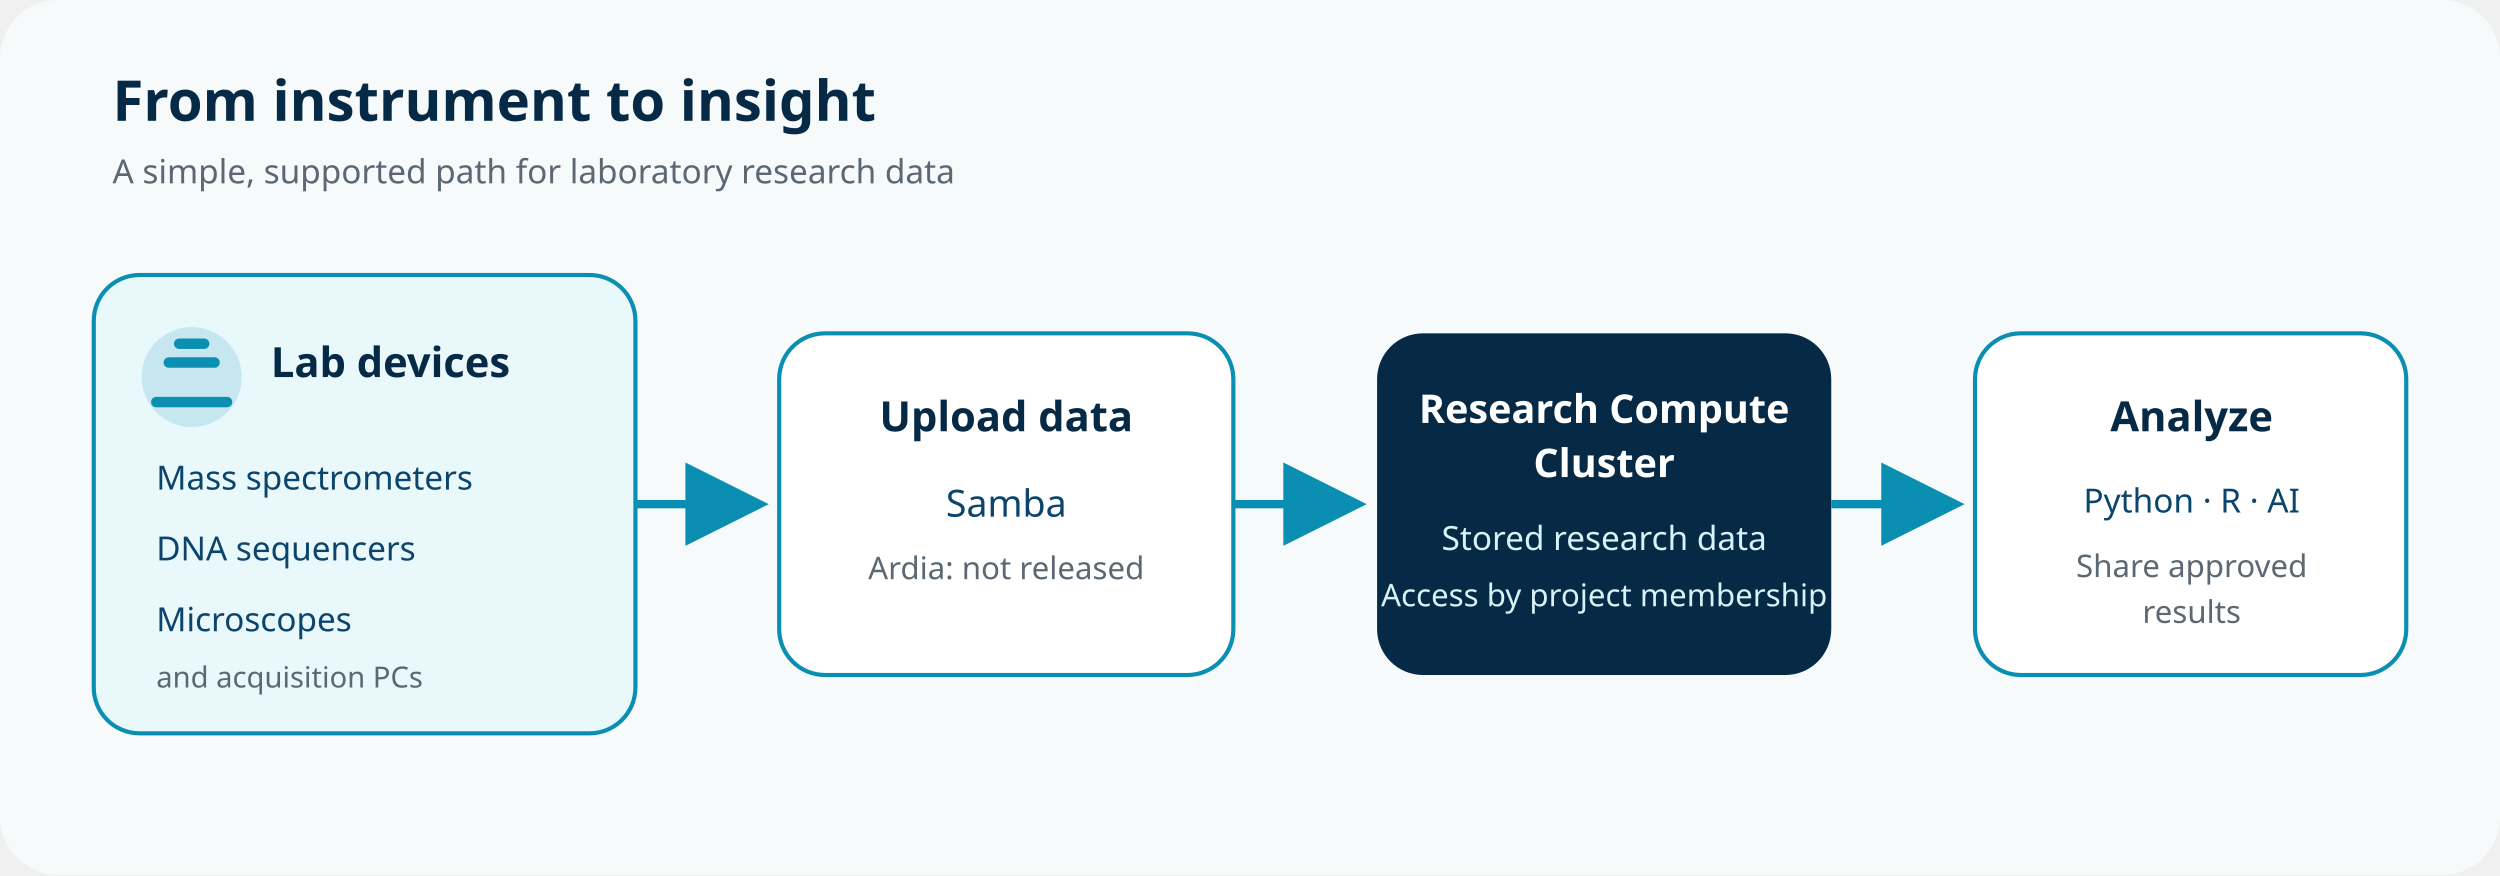
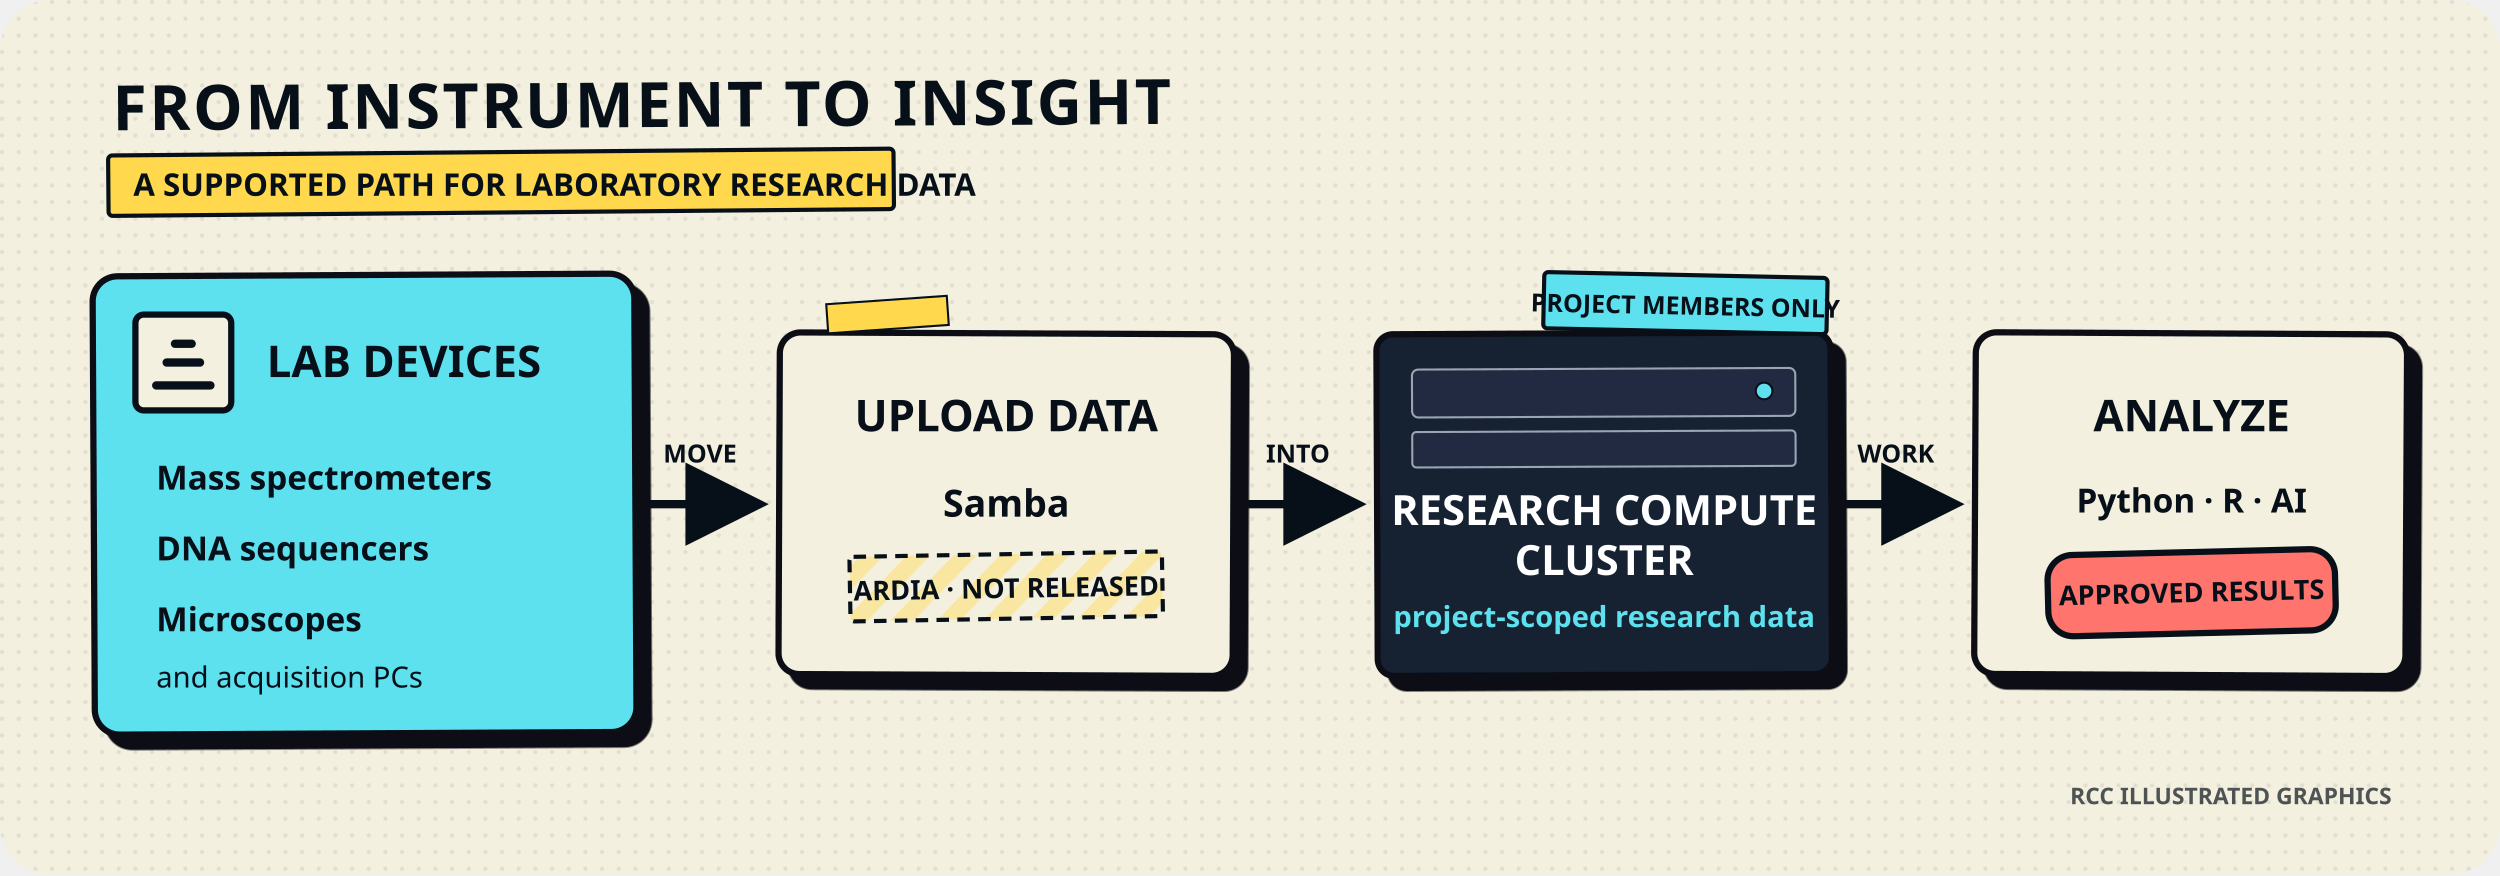
<svg xmlns="http://www.w3.org/2000/svg" width="1200" height="420" viewBox="0 0 1200 420" role="img" aria-labelledby="title description">
  <defs>
-     <marker id="arrow" markerWidth="10" markerHeight="10" refX="8" refY="5" orient="auto" markerUnits="strokeWidth">
-       <path d="M0,0 L10,5 L0,10 z" fill="#0a8fb2" />
+     <marker id="arrow" markerWidth="12" markerHeight="12" refX="9" refY="6" orient="auto" markerUnits="strokeWidth">
+       <path d="M1,1 L11,6 L1,11 z" fill="#071019" />
    </marker>
+     <pattern id="dots" width="8" height="8" patternUnits="userSpaceOnUse">
+       <circle cx="1" cy="1" r="1" fill="#071019" opacity=".08" />
+     </pattern>
+     <pattern id="planned" width="16" height="16" patternUnits="userSpaceOnUse" patternTransform="rotate(45)">
+       <rect width="8" height="16" fill="#ffd84d" opacity=".42" />
+     </pattern>
+     <filter id="inkShadow" x="-10%" y="-10%" width="130%" height="140%">
+       <feDropShadow dx="6" dy="6" stdDeviation="0" flood-color="#071019" />
+     </filter>
  </defs>
-   <rect width="1200" height="420" rx="28" fill="#f7fafb" />
-   <text x="54" y="58" fill="#062a46" font-family="system-ui,sans-serif" font-size="27" font-weight="700">From instrument to insight</text>
-   <text x="54" y="88" fill="#5b6874" font-family="system-ui,sans-serif" font-size="16">A simple, supported path for laboratory research data</text>
-   <rect x="45" y="132" width="260" height="220" rx="22" fill="#e9f8fb" stroke="#0a8fb2" stroke-width="2" />
-   <circle cx="92" cy="181" r="24" fill="#0a8fb2" opacity=".16" />
-   <path d="M75 193h34M81 174h22M86 165h12" fill="none" stroke="#0a8fb2" stroke-width="5" stroke-linecap="round" />
-   <text x="130" y="181" fill="#062a46" font-family="system-ui,sans-serif" font-size="20" font-weight="700">Lab devices</text>
-   <text x="75" y="235" fill="#0b456e" font-family="system-ui,sans-serif" font-size="16">Mass spectrometers</text>
-   <text x="75" y="269" fill="#0b456e" font-family="system-ui,sans-serif" font-size="16">DNA sequencers</text>
-   <text x="75" y="303" fill="#0b456e" font-family="system-ui,sans-serif" font-size="16">Microscopes</text>
-   <text x="75" y="330" fill="#5b6874" font-family="system-ui,sans-serif" font-size="14">and acquisition PCs</text>
-   <path d="M305 242h56" stroke="#0a8fb2" stroke-width="4" marker-end="url(#arrow)" />
-   <rect x="374" y="160" width="218" height="164" rx="22" fill="#ffffff" stroke="#0a8fb2" stroke-width="2" />
-   <text x="483" y="207" text-anchor="middle" fill="#062a46" font-family="system-ui,sans-serif" font-size="20" font-weight="700">Upload data</text>
-   <text x="483" y="248" text-anchor="middle" fill="#0b456e" font-family="system-ui,sans-serif" font-size="18">Samba</text>
-   <text x="483" y="278" text-anchor="middle" fill="#5b6874" font-family="system-ui,sans-serif" font-size="15">Ardia: not released</text>
-   <path d="M592 242h56" stroke="#0a8fb2" stroke-width="4" marker-end="url(#arrow)" />
-   <rect x="661" y="160" width="218" height="164" rx="22" fill="#062a46" />
-   <text x="770" y="203" text-anchor="middle" fill="#ffffff" font-family="system-ui,sans-serif" font-size="19" font-weight="700">Research Compute</text>
-   <text x="770" y="229" text-anchor="middle" fill="#ffffff" font-family="system-ui,sans-serif" font-size="19" font-weight="700">Cluster</text>
-   <text x="770" y="264" text-anchor="middle" fill="#d8f3f8" font-family="system-ui,sans-serif" font-size="16">Stored research data</text>
-   <text x="770" y="291" text-anchor="middle" fill="#d8f3f8" font-family="system-ui,sans-serif" font-size="15">Access by project membership</text>
-   <path d="M879 242h56" stroke="#0a8fb2" stroke-width="4" marker-end="url(#arrow)" />
-   <rect x="948" y="160" width="207" height="164" rx="22" fill="#ffffff" stroke="#0a8fb2" stroke-width="2" />
-   <text x="1052" y="207" text-anchor="middle" fill="#062a46" font-family="system-ui,sans-serif" font-size="20" font-weight="700">Analyze</text>
-   <text x="1052" y="246" text-anchor="middle" fill="#0b456e" font-family="system-ui,sans-serif" font-size="16">Python · R · AI</text>
-   <text x="1052" y="277" text-anchor="middle" fill="#5b6874" font-family="system-ui,sans-serif" font-size="15">Share approved</text>
-   <text x="1052" y="299" text-anchor="middle" fill="#5b6874" font-family="system-ui,sans-serif" font-size="15">results</text>
+   <rect width="1200" height="420" rx="24" fill="#f4f0df" />
+   <rect width="1200" height="420" rx="24" fill="url(#dots)" />
+   <g font-family="Arial Narrow, Avenir Next Condensed, system-ui, sans-serif" fill="#071019">
+     <g transform="rotate(-0.35 310 51)">
+       <text x="54" y="61" font-size="30" font-weight="900" letter-spacing="1.2">FROM INSTRUMENT TO INSIGHT</text>
+     </g>
+     <rect x="52" y="73" width="377" height="29" rx="2" fill="#ffd84d" stroke="#071019" stroke-width="2" transform="rotate(-0.5 240 88)" />
+     <text x="64" y="94" font-size="15" font-weight="800">A SUPPORTED PATH FOR LABORATORY RESEARCH DATA</text>
+   </g>
+   <g filter="url(#inkShadow)" transform="rotate(-0.3 175 244)">
+     <rect x="45" y="132" width="260" height="220" rx="12" fill="#5de1ef" stroke="#071019" stroke-width="3" />
+   </g>
+   <g font-family="system-ui, sans-serif" fill="#071019">
+     <rect x="65" y="151" width="46" height="46" rx="4" fill="#f4f0df" stroke="#071019" stroke-width="3" />
+     <path d="M75 185h26M80 174h16M84 165h8" fill="none" stroke="#071019" stroke-width="4" stroke-linecap="round" />
+     <text x="128" y="181" font-family="Arial Narrow, Avenir Next Condensed, system-ui, sans-serif" font-size="21" font-weight="900">LAB DEVICES</text>
+     <text x="75" y="235" font-size="16" font-weight="650">Mass spectrometers</text>
+     <text x="75" y="269" font-size="16" font-weight="650">DNA sequencers</text>
+     <text x="75" y="303" font-size="16" font-weight="650">Microscopes</text>
+     <text x="75" y="330" font-size="14">and acquisition PCs</text>
+   </g>
+   <path d="M312 242h49" stroke="#071019" stroke-width="4" marker-end="url(#arrow)" />
+   <text x="336" y="222" text-anchor="middle" fill="#071019" font-family="Arial Narrow, system-ui, sans-serif" font-size="12" font-weight="900">MOVE</text>
+   <g filter="url(#inkShadow)" transform="rotate(0.25 483 242)">
+     <rect x="374" y="160" width="218" height="164" rx="10" fill="#f4f0df" stroke="#071019" stroke-width="3" />
+   </g>
+   <rect x="397" y="144" width="58" height="14" fill="#ffd84d" stroke="#071019" stroke-width="1" transform="rotate(-4 426 151)" />
+   <g font-family="system-ui, sans-serif" fill="#071019" text-anchor="middle">
+     <text x="483" y="207" font-family="Arial Narrow, Avenir Next Condensed, system-ui, sans-serif" font-size="21" font-weight="900">UPLOAD DATA</text>
+     <text x="483" y="248" font-size="18" font-weight="800">Samba</text>
+   </g>
+   <g transform="rotate(-1 483 283)">
+     <rect x="408" y="266" width="150" height="31" rx="2" fill="url(#planned)" stroke="#071019" stroke-width="2" stroke-dasharray="6 4" />
+     <text x="483" y="287" text-anchor="middle" fill="#071019" font-family="Arial Narrow, system-ui, sans-serif" font-size="13" font-weight="900">ARDIA · NOT RELEASED</text>
+   </g>
+   <path d="M599 242h49" stroke="#071019" stroke-width="4" marker-end="url(#arrow)" />
+   <text x="623" y="222" text-anchor="middle" fill="#071019" font-family="Arial Narrow, system-ui, sans-serif" font-size="12" font-weight="900">INTO</text>
+   <g filter="url(#inkShadow)" transform="rotate(-0.25 770 242)">
+     <rect x="661" y="160" width="218" height="164" rx="8" fill="#172033" stroke="#071019" stroke-width="3" />
+     <rect x="678" y="177" width="184" height="23" rx="3" fill="#202b42" stroke="#9ba4b3" stroke-width="1" />
+     <circle cx="847" cy="188" r="4" fill="#5de1ef" stroke="#071019" stroke-width="1" />
+     <rect x="678" y="207" width="184" height="17" rx="2" fill="#202b42" stroke="#9ba4b3" stroke-width="1" />
+   </g>
+   <g font-family="system-ui, sans-serif" text-anchor="middle">
+     <text x="770" y="252" fill="#ffffff" font-family="Arial Narrow, Avenir Next Condensed, system-ui, sans-serif" font-size="20" font-weight="900">RESEARCH COMPUTE</text>
+     <text x="770" y="276" fill="#ffffff" font-family="Arial Narrow, Avenir Next Condensed, system-ui, sans-serif" font-size="20" font-weight="900">CLUSTER</text>
+     <text x="770" y="301" fill="#5de1ef" font-size="14" font-weight="700">project-scoped research data</text>
+   </g>
+   <g transform="rotate(1.2 809 145)">
+     <rect x="741" y="132" width="136" height="27" rx="2" fill="#5de1ef" stroke="#071019" stroke-width="2" />
+     <text x="809" y="151" text-anchor="middle" fill="#071019" font-family="Arial Narrow, system-ui, sans-serif" font-size="12" font-weight="900">PROJECT MEMBERS ONLY</text>
+   </g>
+   <path d="M886 242h49" stroke="#071019" stroke-width="4" marker-end="url(#arrow)" />
+   <text x="910" y="222" text-anchor="middle" fill="#071019" font-family="Arial Narrow, system-ui, sans-serif" font-size="12" font-weight="900">WORK</text>
+   <g filter="url(#inkShadow)" transform="rotate(0.3 1052 242)">
+     <rect x="948" y="160" width="207" height="164" rx="10" fill="#f4f0df" stroke="#071019" stroke-width="3" />
+   </g>
+   <g font-family="system-ui, sans-serif" fill="#071019" text-anchor="middle">
+     <text x="1052" y="207" font-family="Arial Narrow, Avenir Next Condensed, system-ui, sans-serif" font-size="21" font-weight="900">ANALYZE</text>
+     <text x="1052" y="246" font-size="16" font-weight="800">Python · R · AI</text>
+   </g>
+   <g transform="rotate(-1.4 1052 285)">
+     <rect x="983" y="265" width="138" height="39" rx="12" fill="#ff746c" stroke="#071019" stroke-width="3" />
+     <text x="1052" y="289" text-anchor="middle" fill="#071019" font-family="Arial Narrow, system-ui, sans-serif" font-size="13" font-weight="900">APPROVED RESULTS</text>
+   </g>
+   <text x="1148" y="386" text-anchor="end" fill="#071019" opacity=".7" font-family="Arial Narrow, system-ui, sans-serif" font-size="11" font-weight="800">RCC ILLUSTRATED GRAPHICS</text>
</svg>
